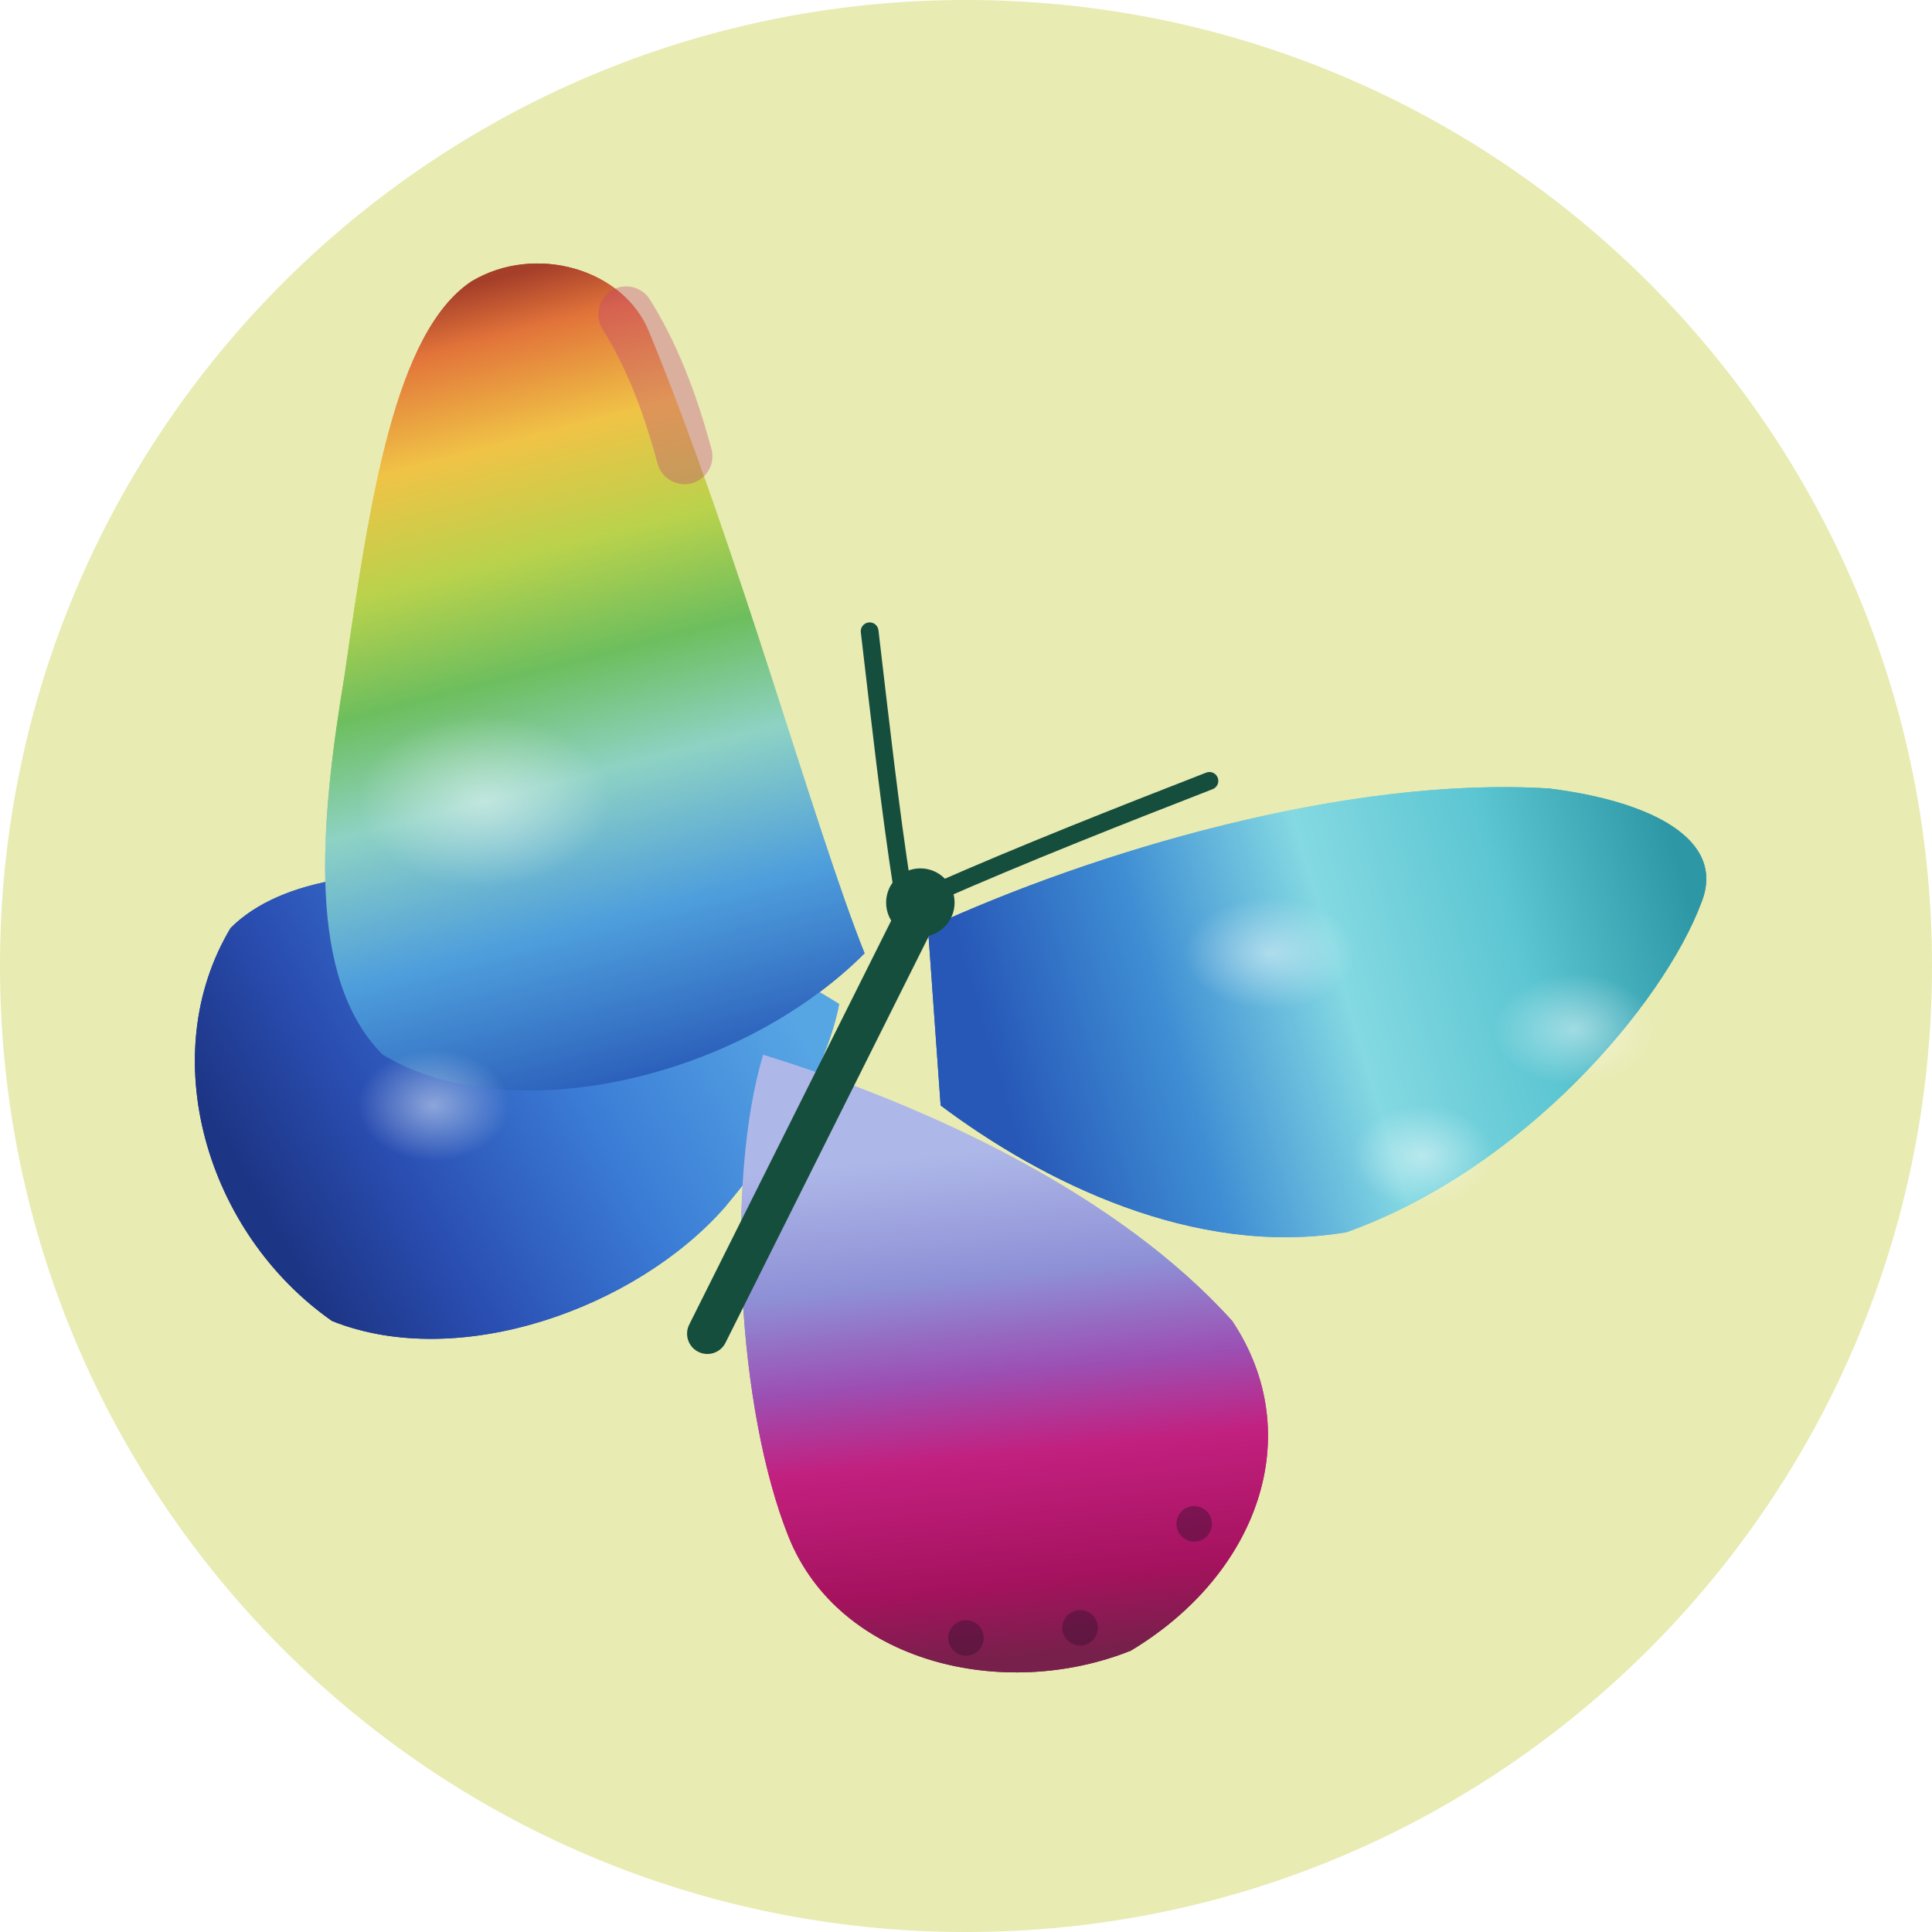
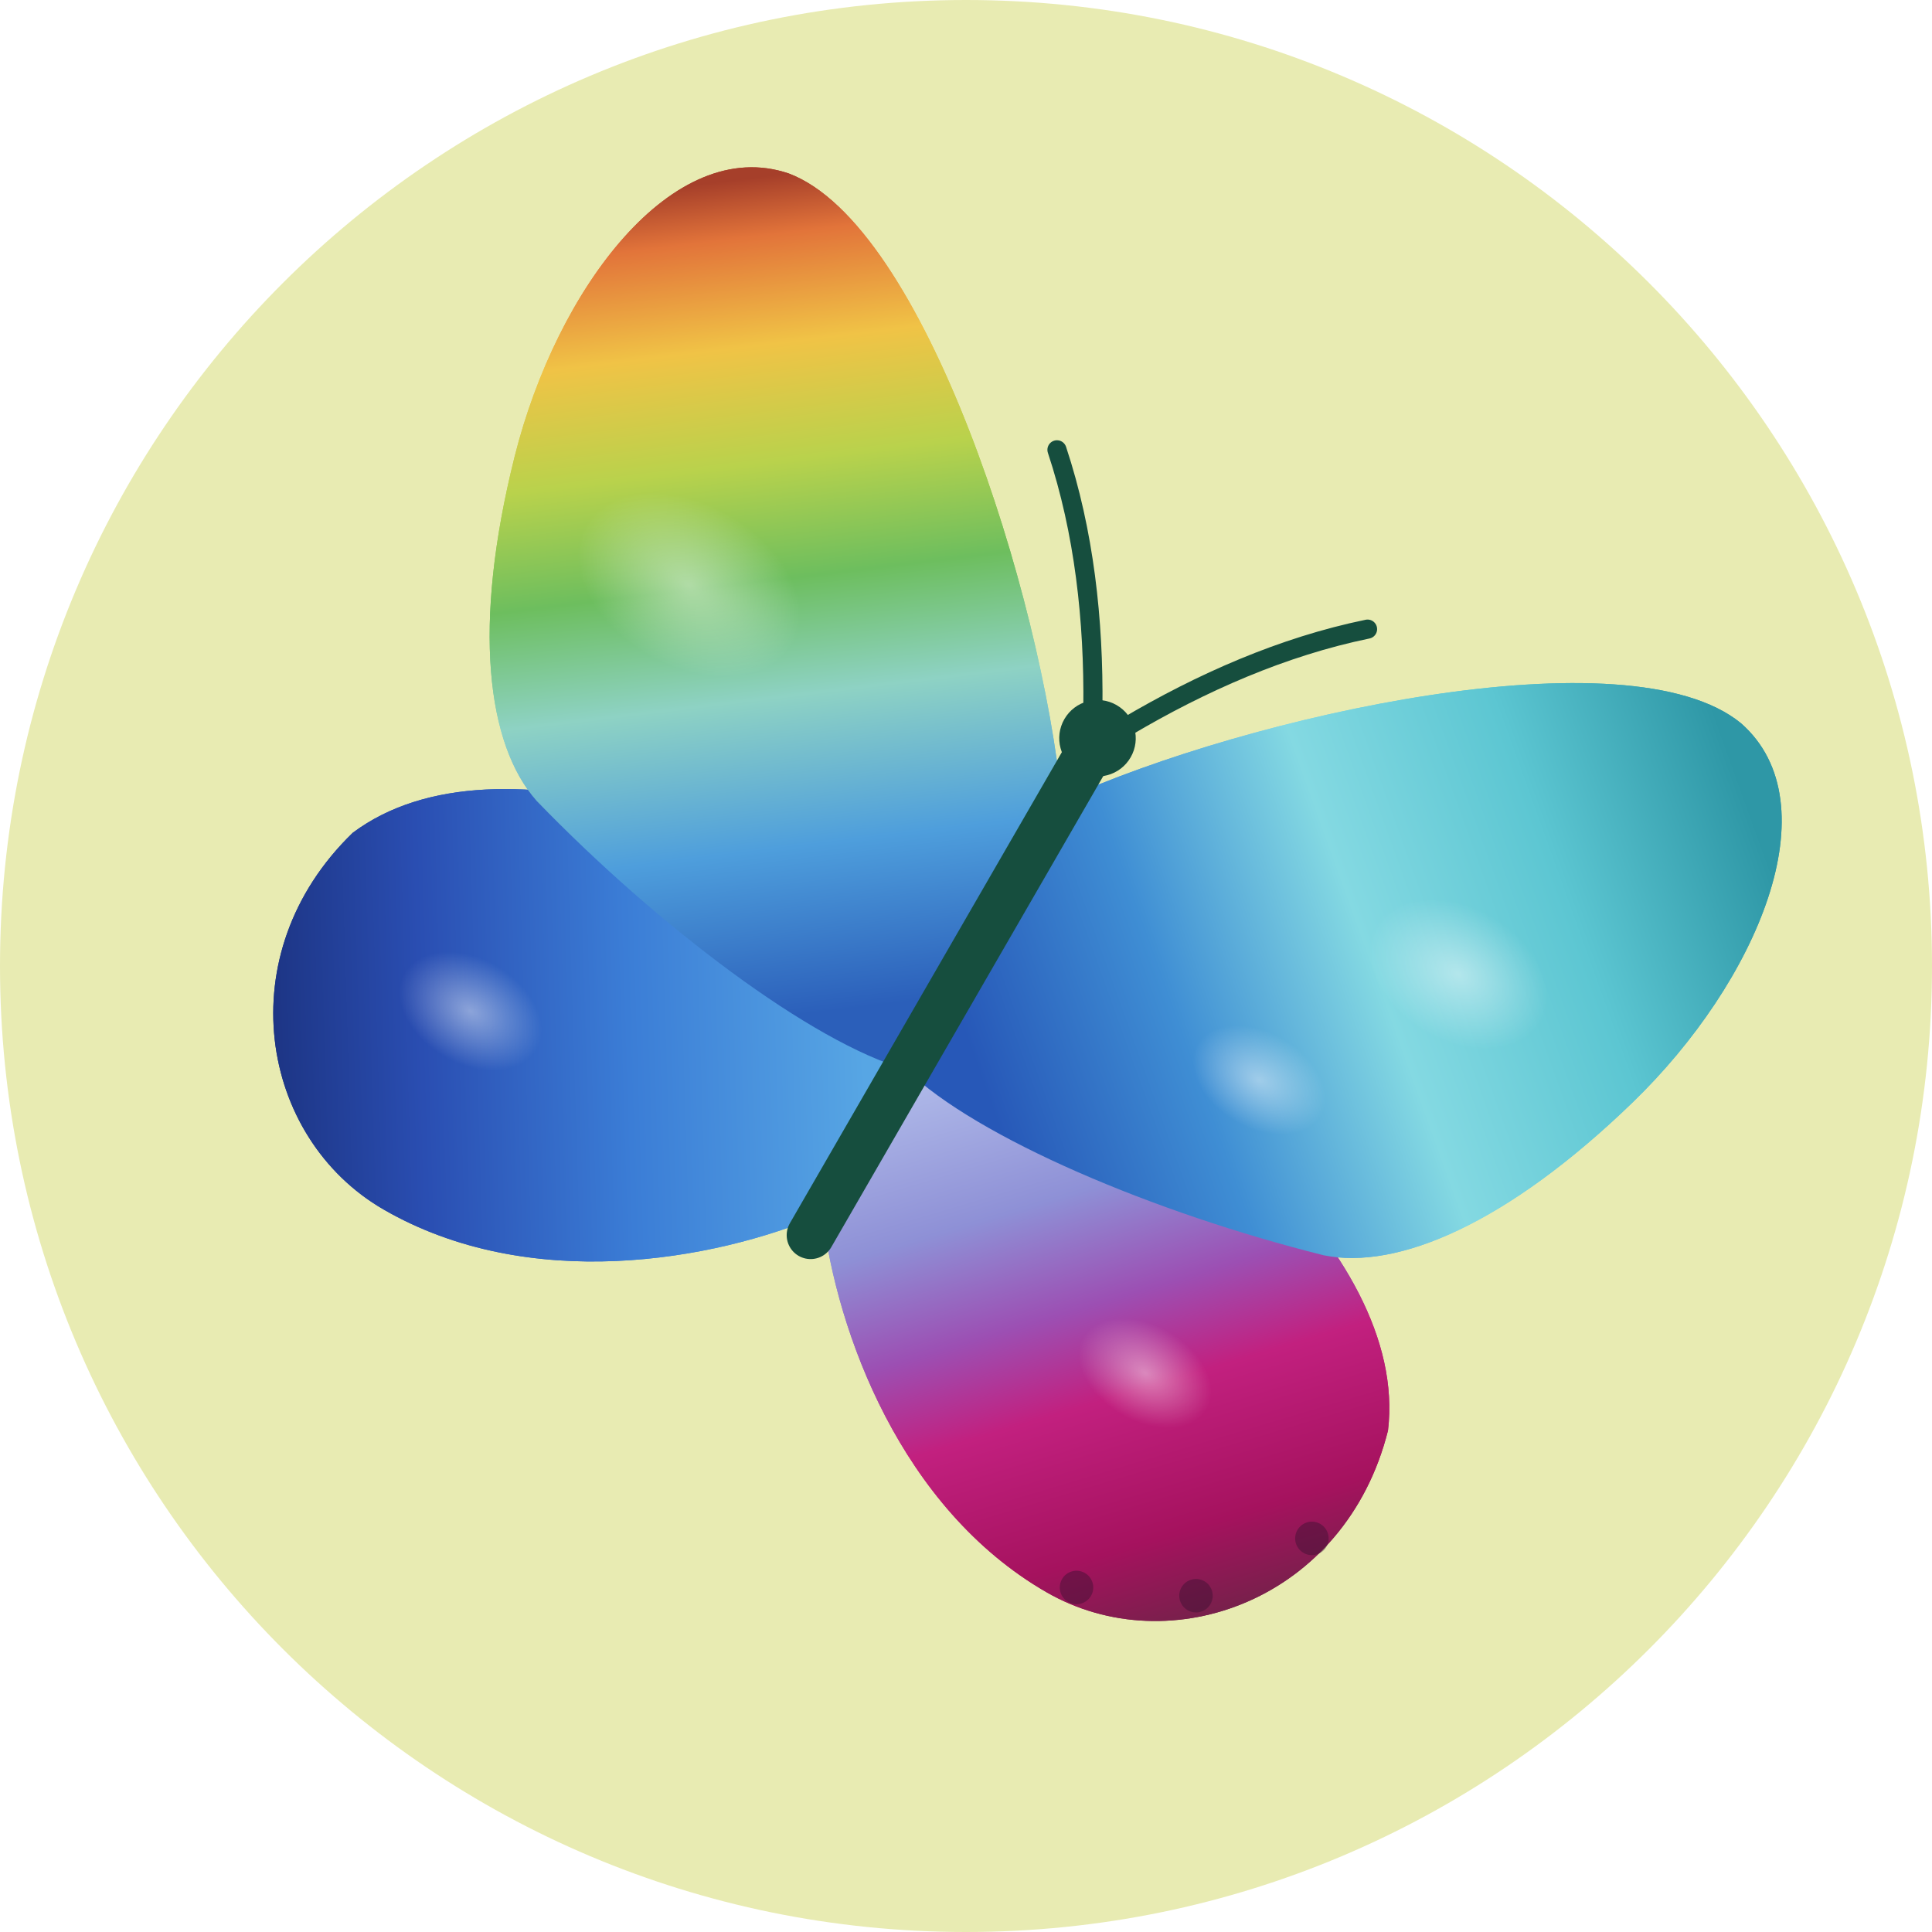
<svg xmlns="http://www.w3.org/2000/svg" viewBox="0 0 64 64">
  <defs>
-     <linearGradient id="lf" gradientUnits="userSpaceOnUse" x1="16" y1="5" x2="24" y2="36">
+     <linearGradient id="lf" gradientUnits="userSpaceOnUse" x1="9" y1="7" x2="30" y2="35">
      <stop offset="0" stop-color="#A63F2A" />
      <stop offset="0.07" stop-color="#E2743A" />
      <stop offset="0.2" stop-color="#F0C346" />
      <stop offset="0.34" stop-color="#B9D24C" />
      <stop offset="0.48" stop-color="#6DBE5E" />
      <stop offset="0.62" stop-color="#8ED2C4" />
      <stop offset="0.8" stop-color="#4E9EDC" />
      <stop offset="1" stop-color="#2B5FBA" />
    </linearGradient>
-     <linearGradient id="rf" gradientUnits="userSpaceOnUse" x1="61" y1="28" x2="34" y2="36">
+     <linearGradient id="rf" gradientUnits="userSpaceOnUse" x1="56" y1="9" x2="34" y2="35">
      <stop offset="0" stop-color="#2E97A6" />
      <stop offset="0.25" stop-color="#5CC6D2" />
      <stop offset="0.5" stop-color="#84D9E2" />
      <stop offset="0.75" stop-color="#3F8ED4" />
      <stop offset="1" stop-color="#2758B8" />
    </linearGradient>
-     <linearGradient id="lh" gradientUnits="userSpaceOnUse" x1="26" y1="34" x2="7" y2="45">
+     <linearGradient id="lh" gradientUnits="userSpaceOnUse" x1="30" y1="37" x2="9" y2="50">
      <stop offset="0" stop-color="#57A6E4" />
      <stop offset="0.4" stop-color="#3B7DD6" />
      <stop offset="0.75" stop-color="#2A4EB2" />
      <stop offset="1" stop-color="#1D3585" />
    </linearGradient>
-     <linearGradient id="rh" gradientUnits="userSpaceOnUse" x1="31" y1="40" x2="33" y2="60">
+     <linearGradient id="rh" gradientUnits="userSpaceOnUse" x1="34" y1="36" x2="52" y2="53">
      <stop offset="0" stop-color="#AEB8E8" />
      <stop offset="0.25" stop-color="#8E90D6" />
      <stop offset="0.44" stop-color="#9C4FB3" />
      <stop offset="0.6" stop-color="#C2207F" />
      <stop offset="0.85" stop-color="#A5125E" />
      <stop offset="1" stop-color="#77204B" />
    </linearGradient>
    <radialGradient id="edge" cx="0.5" cy="0.5" r="0.62">
      <stop offset="0.55" stop-color="#0B1440" stop-opacity="0" />
-       <stop offset="1" stop-color="#0B1440" stop-opacity="0.32" />
+       <stop offset="1" stop-color="#0B1440" stop-opacity="0.3" />
    </radialGradient>
    <radialGradient id="spot">
      <stop offset="0" stop-color="#fff" stop-opacity="0.45" />
      <stop offset="1" stop-color="#fff" stop-opacity="0" />
    </radialGradient>
  </defs>
  <circle cx="32" cy="32" r="32" fill="#E8EBB2" />
-   <g transform="translate(32 32) scale(0.84) translate(-33 -32.5)">
-     <path id="lhw" d="M28 34c-8-5-20-7-24-3-3 5-1 12 4 15.5 5 2 12-.5 15.5-4.5 2.5-3 4-5.5 4.5-8Z" fill="url(#lh)" />
-     <path id="rhw" d="M25 36c6.5 2 14 5.5 18.5 10.5 3 4.5 1 10-4 13-5 2-11.5.5-13.5-4.5-2-5-2.5-14-1-19Z" fill="url(#rh)" />
-     <path id="lfw" d="M29 32c-2-5-5-16-8.5-24.5-1-2.5-4.5-3.5-7-2-3 2-4 8.5-5 15.5-1 6-1.5 12 1.5 15 5 3 14 1 19-4Z" fill="url(#lf)" />
-     <path id="rfw" d="M31.5 31c6.5-3 16.5-6 24.5-5.5 4 .5 7 2 6 4.5-1.5 4-7 10.5-14 13-6 1-12-2-16-5Z" fill="url(#rf)" />
-     <g fill="url(#edge)">
-       <use href="#lhw" />
-       <use href="#rhw" />
-       <use href="#lfw" />
-       <use href="#rfw" />
+   <g transform="translate(32 32) scale(0.88) translate(-32 -32)">
+     <g transform="rotate(30 32 32) translate(32 32) scale(0.9) translate(-32 -32)">
+       <path id="lhw" d="M32 32c-9-1-22 1-25 8-2 7 3 13 9 13 7 0 13-5 16-9Z" fill="url(#lh)" />
+       <path id="rhw" d="M32 32c9-1 22 1 25 8 2 7-3 13-9 13-7 0-13-5-16-9Z" fill="url(#rh)" />
+       <path id="lfw" d="M32 24c-5-7-17-18-23-17-5 1-6 9-4 16 2 7 5 11 8 12 7 2 15 3 19 2Z" fill="url(#lf)" />
+       <path id="rfw" d="M32 24c5-7 17-18 23-17 5 1 6 9 4 16-2 7-5 11-8 12-7 2-15 3-19 2Z" fill="url(#rf)" />
+       <g fill="url(#edge)">
+         <use href="#lhw" />
+         <use href="#rhw" />
+         <use href="#lfw" />
+         <use href="#rfw" />
+       </g>
+       <g fill="url(#spot)">
+         <ellipse cx="14" cy="24" rx="5" ry="3.4" />
+         <ellipse cx="50" cy="22" rx="4" ry="2.8" />
+         <ellipse cx="45" cy="30" rx="3" ry="2" />
+         <ellipse cx="15" cy="44" rx="3.2" ry="2.2" />
+         <ellipse cx="47" cy="43" rx="3" ry="2" />
+       </g>
+       <g fill="#3A1030" opacity="0.45">
+         <circle cx="49" cy="52.2" r="0.7" />
+         <circle cx="53.5" cy="50" r="0.7" />
+         <circle cx="56.5" cy="45.5" r="0.7" />
+       </g>
+       <g stroke="#164E3E" stroke-linecap="round" fill="none">
+         <path d="M31.2 20c-1.8-3.2-4-6.2-6.7-8.6M32.8 20c1.8-3.2 4-6.2 6.7-8.6" stroke-width="0.8" />
+         <line x1="32" y1="22" x2="32" y2="45" stroke-width="2" />
+       </g>
+       <circle cx="32" cy="21" r="1.6" fill="#164E3E" />
    </g>
-     <g fill="url(#spot)">
-       <ellipse cx="57" cy="35" rx="3.2" ry="2.2" />
-       <ellipse cx="51" cy="40" rx="2.8" ry="2" />
-       <ellipse cx="14" cy="26" rx="5" ry="3.4" />
-       <ellipse cx="45" cy="32" rx="3.4" ry="2.2" />
-       <ellipse cx="12" cy="38" rx="3" ry="2.2" />
-     </g>
-     <path d="M19.6 6.8c1 1.6 1.7 3.4 2.3 5.6" stroke="#C0407A" stroke-opacity="0.35" stroke-width="2.2" stroke-linecap="round" fill="none" />
-     <g fill="#3A1030" opacity="0.45">
-       <circle cx="33" cy="59" r="0.7" />
-       <circle cx="37.5" cy="58.6" r="0.7" />
-       <circle cx="42" cy="54.5" r="0.7" />
-     </g>
-     <g stroke="#164E3E" stroke-linecap="round" fill="none">
-       <path d="M30.5 29.5c-.5-3.2-.9-6.8-1.3-10.2M31.8 29.6c3.4-1.5 7.2-3 10.8-4.4" stroke-width="0.7" />
-       <line x1="31" y1="30.6" x2="22.8" y2="47" stroke-width="1.6" />
-     </g>
-     <circle cx="31.2" cy="30" r="1.35" fill="#164E3E" />
  </g>
</svg>
